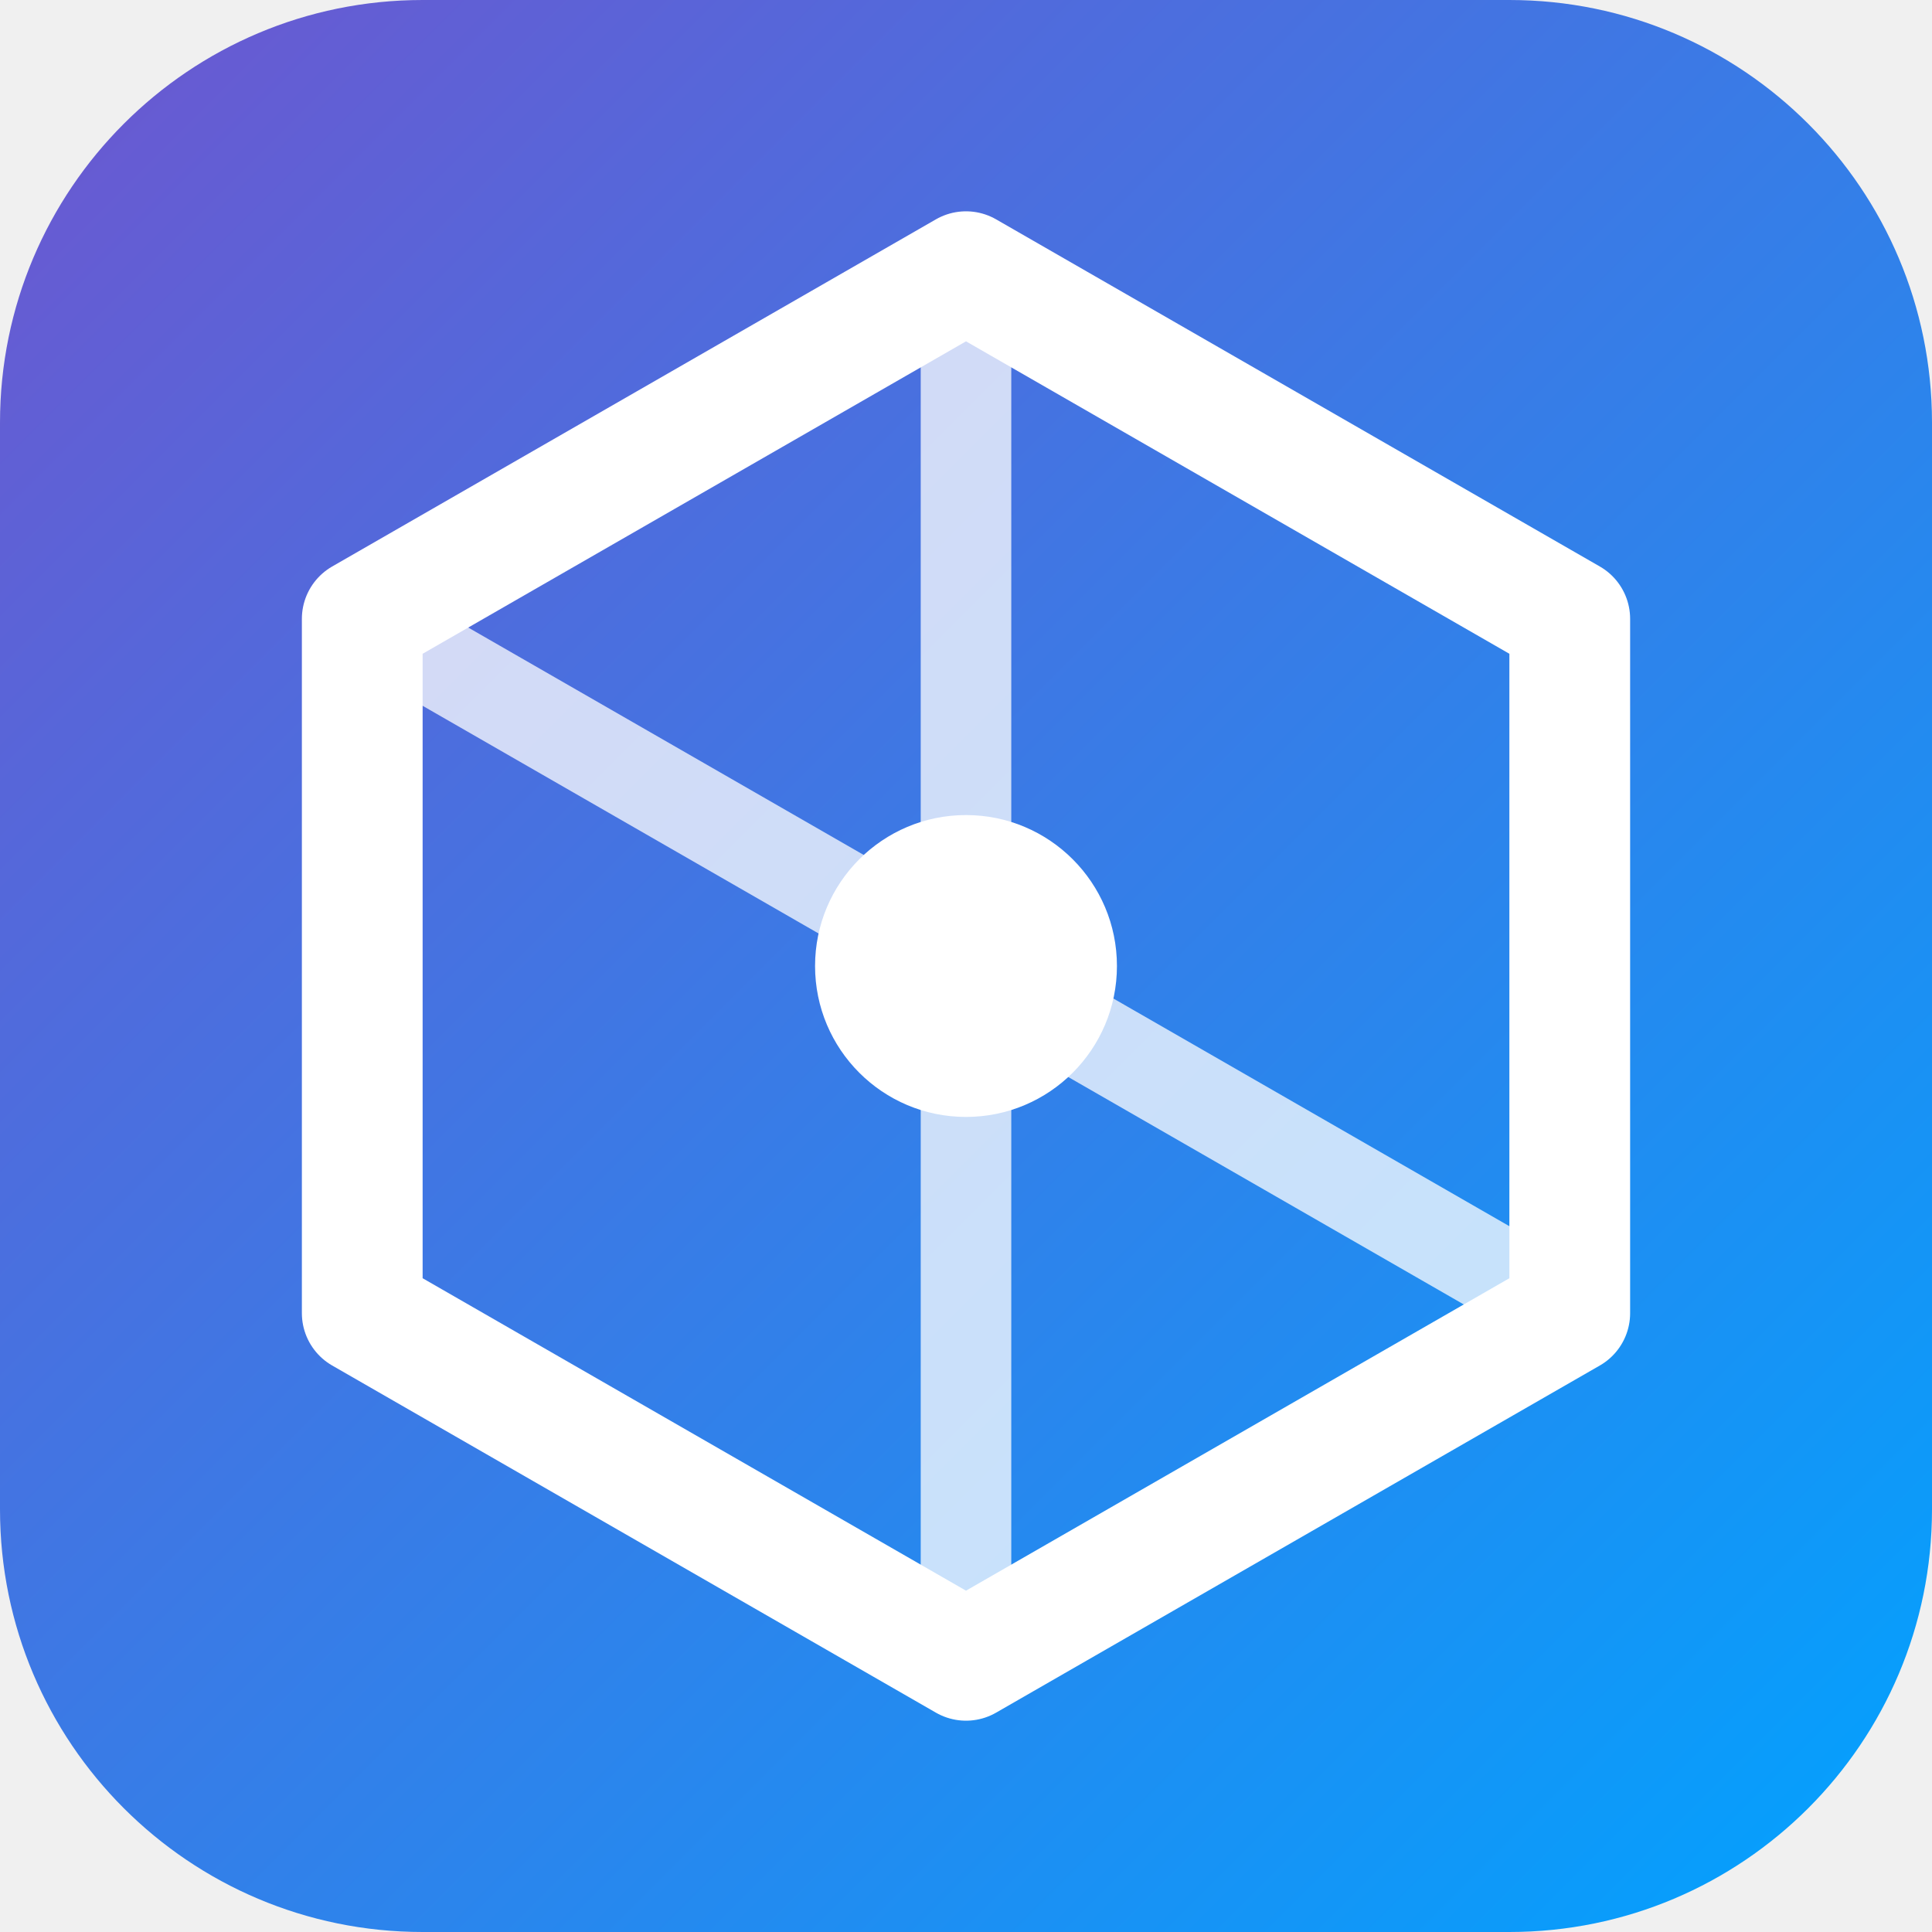
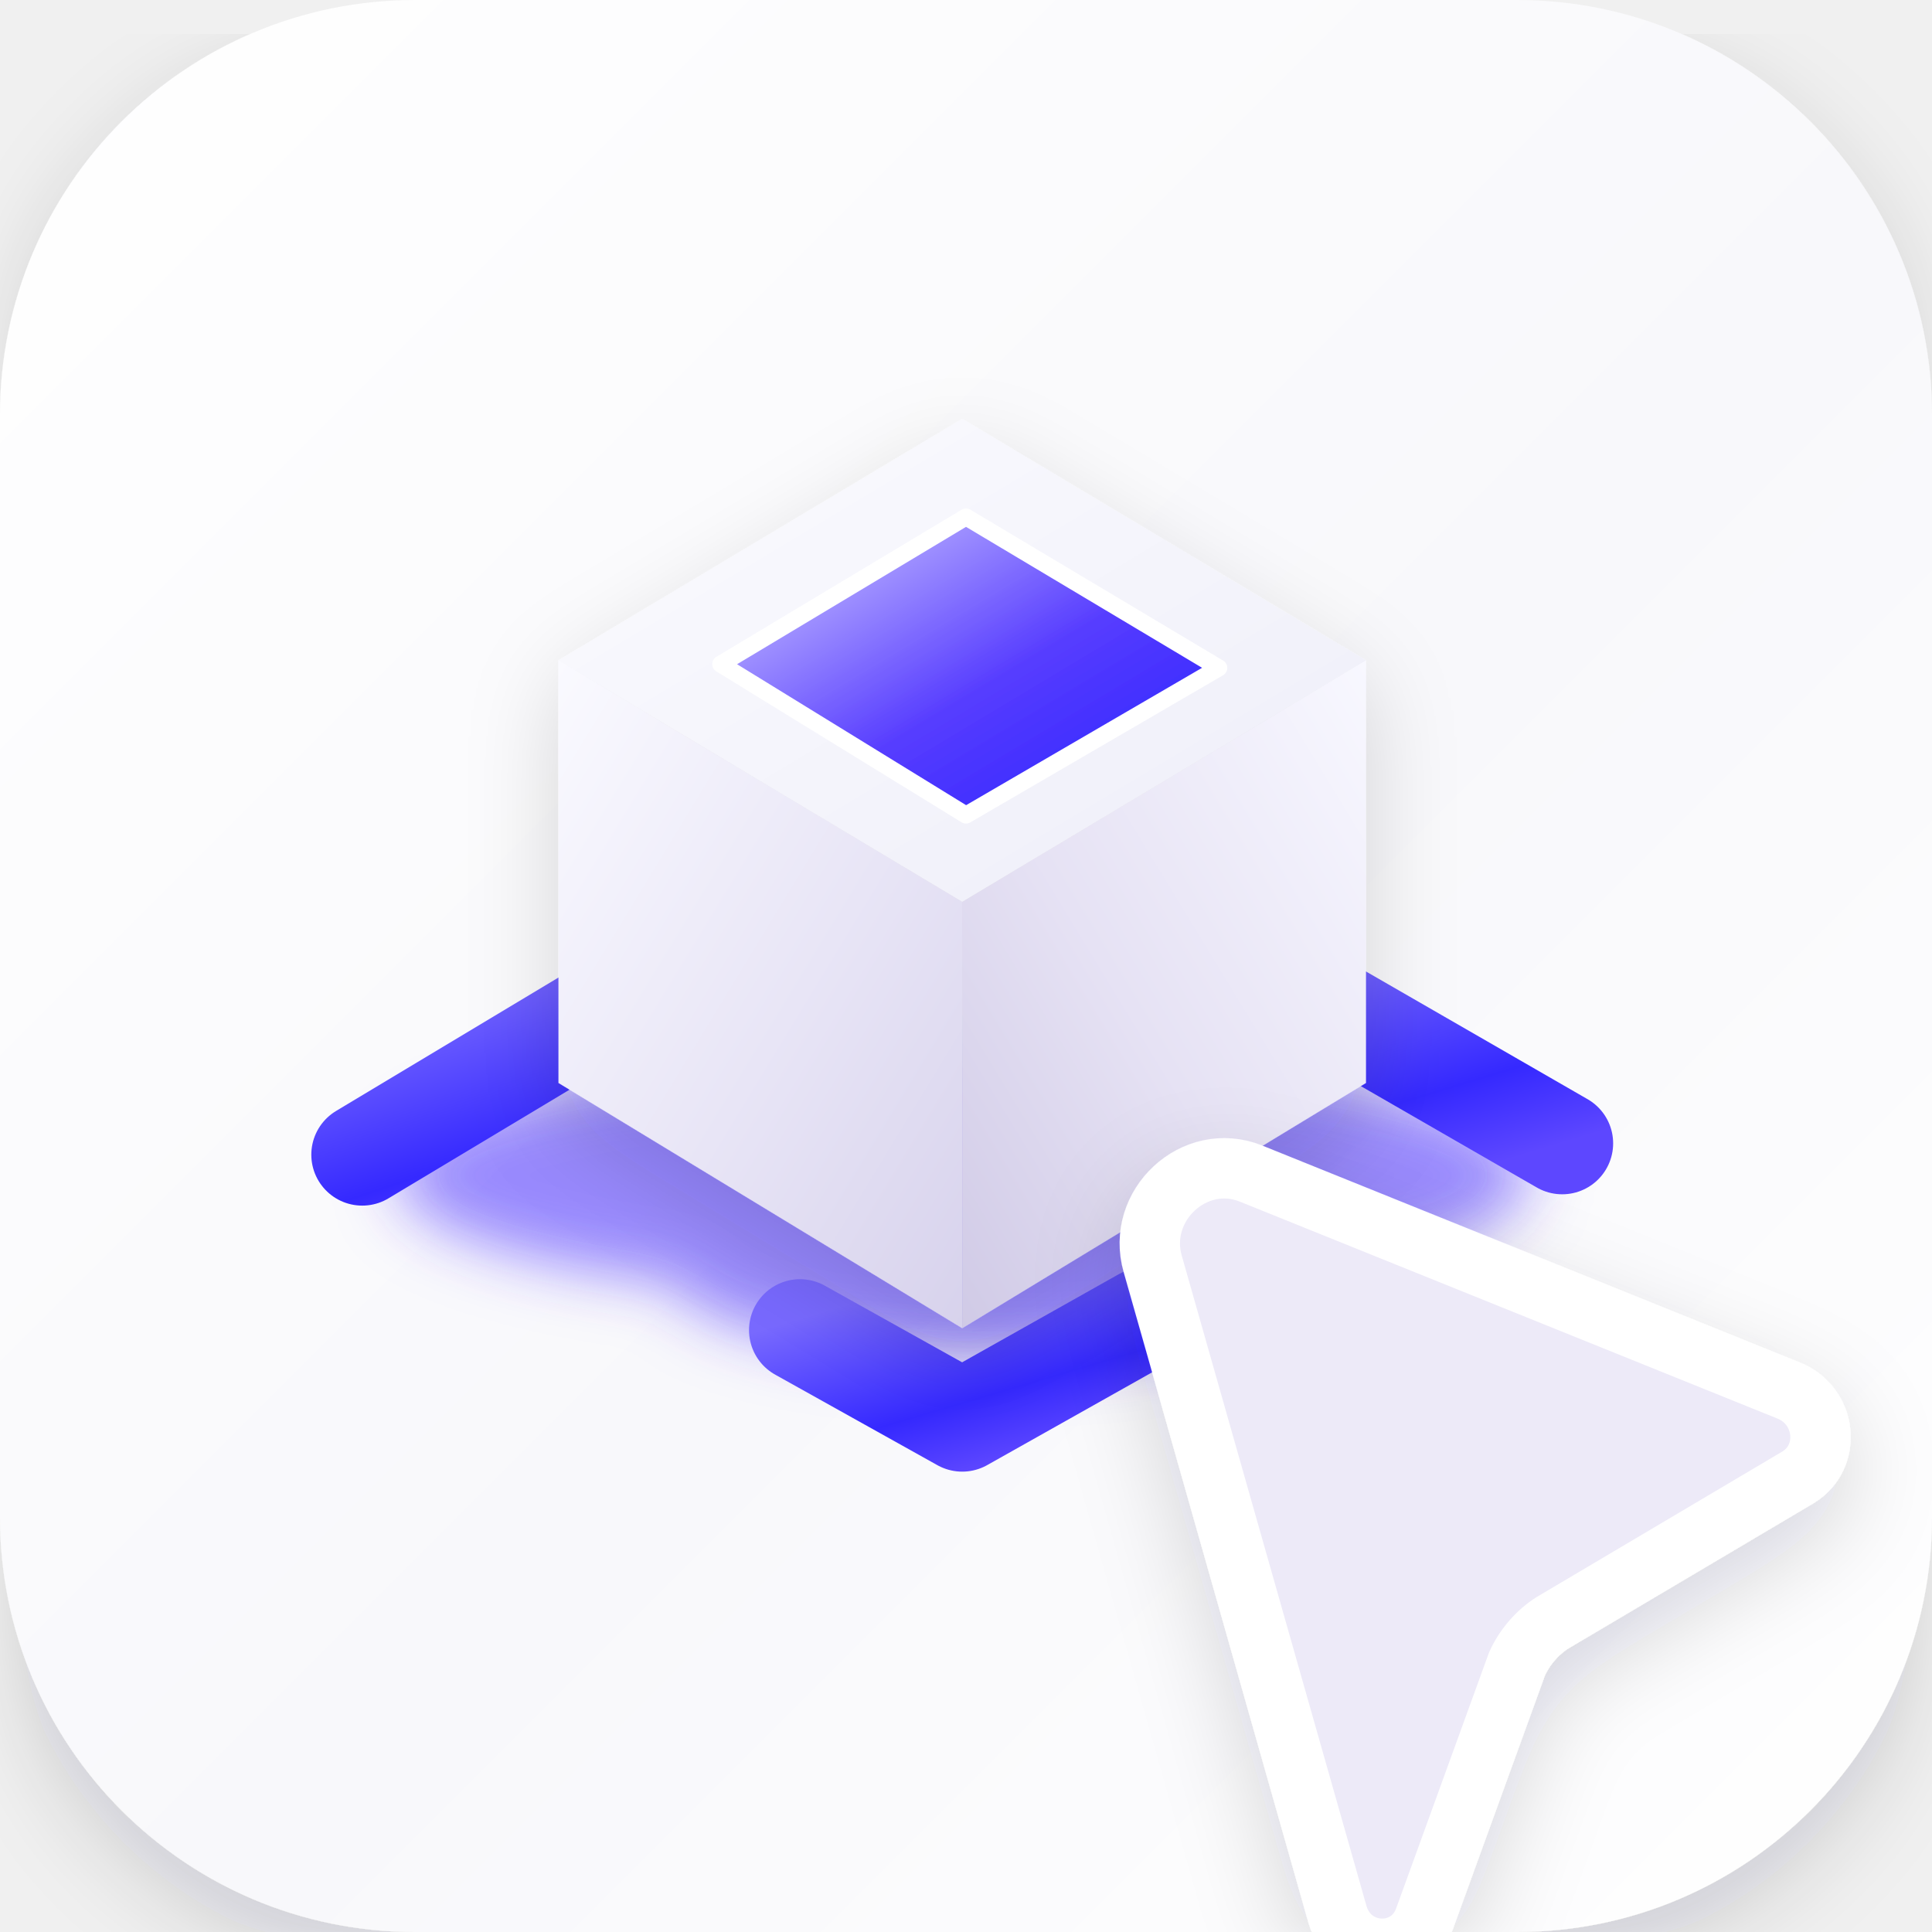
- <svg xmlns="http://www.w3.org/2000/svg" viewBox="0 0 128 128">
+ <svg xmlns="http://www.w3.org/2000/svg" viewBox="0 0 1024 1024">
  <defs>
-     <linearGradient id="g" x1="0" y1="0" x2="1" y2="1">
-       <stop offset="0" stop-color="#6E56CF" />
-       <stop offset="1" stop-color="#00A3FF" />
+     <filter id="shadow" x="-20%" y="-20%" width="140%" height="140%">
+       <feDropShadow dx="0" dy="18" stdDeviation="24" flood-color="#0f172a" flood-opacity=".15" />
+     </filter>
+     <filter id="soft" x="-40%" y="-40%" width="180%" height="180%">
+       <feGaussianBlur stdDeviation="16" />
+     </filter>
+     <linearGradient id="panel" x1="0" y1="0" x2="1" y2="1">
+       <stop stop-color="#fff" offset="0" />
+       <stop stop-color="#f8f8fb" offset=".55" />
+       <stop stop-color="#fff" offset="1" />
+     </linearGradient>
+     <linearGradient id="purple" x1="0" y1="0" x2="1" y2="1">
+       <stop stop-color="#7869ff" offset="0" />
+       <stop stop-color="#3529ff" offset=".65" />
+       <stop stop-color="#5d47ff" offset="1" />
+     </linearGradient>
+     <linearGradient id="cubeL" x1="0" y1="0" x2="1" y2="1">
+       <stop stop-color="#fafaff" offset="0" />
+       <stop stop-color="#e8e5f6" offset=".55" />
+       <stop stop-color="#d7d2ec" offset="1" />
+     </linearGradient>
+     <linearGradient id="cubeR" x1="1" y1="0" x2="0" y2="1">
+       <stop stop-color="#f8f8ff" offset="0" />
+       <stop stop-color="#e6e2f4" offset=".55" />
+       <stop stop-color="#d0cae6" offset="1" />
+     </linearGradient>
+     <linearGradient id="topFace" x1="0" y1="0" x2="1" y2="1">
+       <stop stop-color="#fbfbff" offset="0" />
+       <stop stop-color="#eeeef8" offset="1" />
+     </linearGradient>
+     <linearGradient id="topHole" x1="0" y1="0" x2="1" y2="1">
+       <stop stop-color="#ddd9ff" offset="0" />
+       <stop stop-color="#573dff" offset=".55" />
+       <stop stop-color="#251dff" offset="1" />
    </linearGradient>
  </defs>
-   <rect width="128" height="128" rx="28" fill="url(#g)" />
-   <path d="M64 18 104 41v46L64 110 24 87V41z" fill="none" stroke="white" stroke-width="8" stroke-linejoin="round" />
-   <path d="M64 18v46l40 23M64 64 24 41M64 64v46" fill="none" stroke="white" stroke-opacity=".75" stroke-width="6" stroke-linecap="round" stroke-linejoin="round" />
-   <circle cx="64" cy="64" r="10" fill="white" />
+   <rect width="1024" height="1024" rx="220" fill="url(#panel)" filter="url(#shadow)" />
+   <g opacity=".55" filter="url(#soft)">
+     <ellipse cx="510" cy="623" rx="300" ry="66" fill="#492eff" />
+     <ellipse cx="528" cy="677" rx="170" ry="42" fill="#492eff" />
+   </g>
+   <g fill="none" stroke="url(#purple)" stroke-width="54" stroke-linecap="round" stroke-linejoin="round">
+     <path d="M192 612 312 540 408 596" />
+     <path d="M604 596 710 538 828 606" />
+     <path d="M424 705 510 753 606 699" />
+   </g>
+   <g filter="url(#shadow)">
+     <path d="M510 222 724 350 510 478 296 350Z" fill="url(#topFace)" />
+     <path d="M296 350 510 478 510 704 296 574Z" fill="url(#cubeL)" />
+     <path d="M724 350 510 478 510 704 724 574Z" fill="url(#cubeR)" />
+     <path d="M382 352 512 274 646 354 512 432Z" fill="url(#topHole)" stroke="#fff" stroke-width="9" stroke-linejoin="round" />
+   </g>
+   <g opacity=".75" filter="url(#soft)">
+     <path d="M668 648 924 748 789 825 744 948Z" fill="#cfcafa" />
+   </g>
+   <path d="M663 622 948 737c20 8 23 35 5 46L823 860c-8 5-15 13-19 22l-49 135c-8 22-39 21-46-2L611 670c-9-31 22-60 52-48Z" fill="#edeaf8" stroke="#fff" stroke-width="32" stroke-linejoin="round" filter="url(#shadow)" />
</svg>
